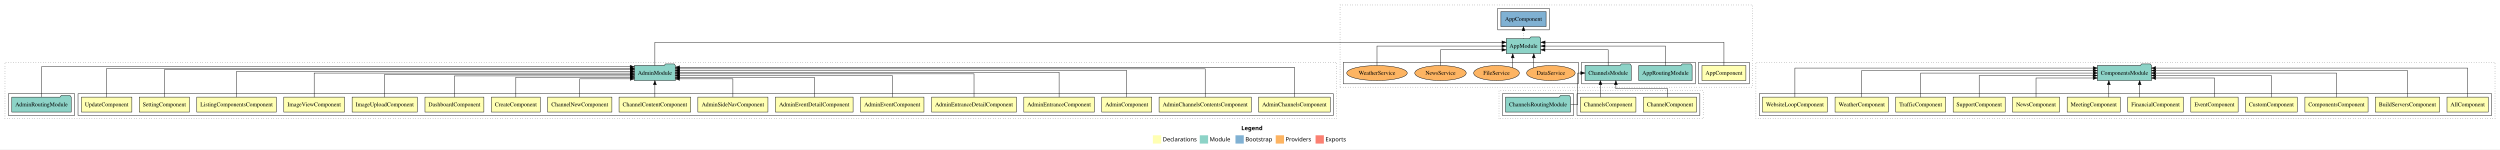
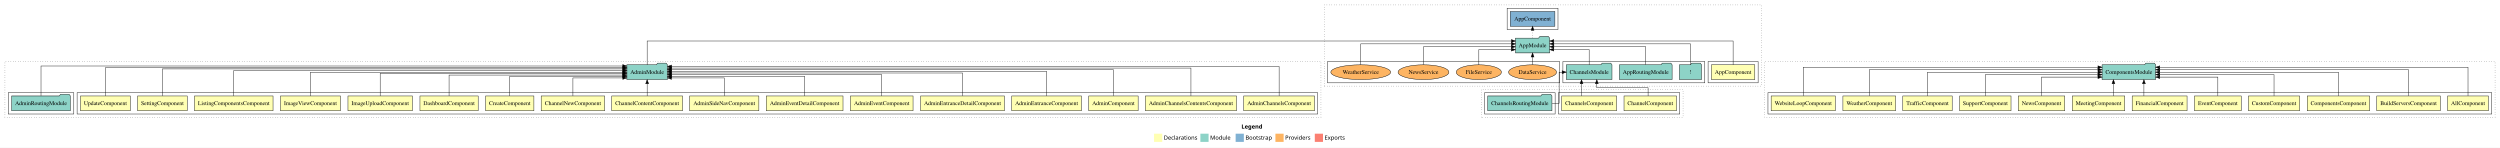
- <svg xmlns="http://www.w3.org/2000/svg" width="6024pt" height="360pt" viewBox="0.00 0.00 6024.00 360.00">
+ <svg xmlns="http://www.w3.org/2000/svg" width="6096pt" height="360pt" viewBox="0.00 0.00 6096.00 360.00">
  <g id="graph0" class="graph" transform="scale(1 1) rotate(0) translate(4 356)">
-     <polygon fill="#ffffff" stroke="transparent" points="-4,4 -4,-356 6020,-356 6020,4 -4,4" />
-     <text text-anchor="start" x="2987.009" y="-42.4" font-family="sans-serif" font-weight="bold" font-size="14.00" fill="#000000">Legend</text>
-     <polygon fill="#ffffb3" stroke="transparent" points="2774,-10 2774,-30 2794,-30 2794,-10 2774,-10" />
-     <text text-anchor="start" x="2797.629" y="-15.4" font-family="sans-serif" font-size="14.00" fill="#000000">  Declarations</text>
-     <polygon fill="#8dd3c7" stroke="transparent" points="2887,-10 2887,-30 2907,-30 2907,-10 2887,-10" />
-     <text text-anchor="start" x="2910.725" y="-15.4" font-family="sans-serif" font-size="14.00" fill="#000000">  Module</text>
-     <polygon fill="#80b1d3" stroke="transparent" points="2973,-10 2973,-30 2993,-30 2993,-10 2973,-10" />
-     <text text-anchor="start" x="2996.781" y="-15.4" font-family="sans-serif" font-size="14.00" fill="#000000">  Bootstrap</text>
-     <polygon fill="#fdb462" stroke="transparent" points="3070,-10 3070,-30 3090,-30 3090,-10 3070,-10" />
-     <text text-anchor="start" x="3093.673" y="-15.4" font-family="sans-serif" font-size="14.00" fill="#000000">  Providers</text>
-     <polygon fill="#fb8072" stroke="transparent" points="3166,-10 3166,-30 3186,-30 3186,-10 3166,-10" />
-     <text text-anchor="start" x="3189.726" y="-15.4" font-family="sans-serif" font-size="14.00" fill="#000000">  Exports</text>
+     <polygon fill="#ffffff" stroke="transparent" points="-4,4 -4,-356 6092,-356 6092,4 -4,4" />
+     <text text-anchor="start" x="3023.009" y="-42.4" font-family="sans-serif" font-weight="bold" font-size="14.00" fill="#000000">Legend</text>
+     <polygon fill="#ffffb3" stroke="transparent" points="2810,-10 2810,-30 2830,-30 2830,-10 2810,-10" />
+     <text text-anchor="start" x="2833.629" y="-15.4" font-family="sans-serif" font-size="14.00" fill="#000000">  Declarations</text>
+     <polygon fill="#8dd3c7" stroke="transparent" points="2923,-10 2923,-30 2943,-30 2943,-10 2923,-10" />
+     <text text-anchor="start" x="2946.725" y="-15.4" font-family="sans-serif" font-size="14.00" fill="#000000">  Module</text>
+     <polygon fill="#80b1d3" stroke="transparent" points="3009,-10 3009,-30 3029,-30 3029,-10 3009,-10" />
+     <text text-anchor="start" x="3032.781" y="-15.4" font-family="sans-serif" font-size="14.00" fill="#000000">  Bootstrap</text>
+     <polygon fill="#fdb462" stroke="transparent" points="3106,-10 3106,-30 3126,-30 3126,-10 3106,-10" />
+     <text text-anchor="start" x="3129.673" y="-15.4" font-family="sans-serif" font-size="14.00" fill="#000000">  Providers</text>
+     <polygon fill="#fb8072" stroke="transparent" points="3202,-10 3202,-30 3222,-30 3222,-10 3202,-10" />
+     <text text-anchor="start" x="3225.726" y="-15.4" font-family="sans-serif" font-size="14.00" fill="#000000">  Exports</text>
    <g id="clust1" class="cluster">
      <polygon fill="none" stroke="#000000" stroke-dasharray="1,5" points="8,-70 8,-206 3217,-206 3217,-70 8,-70" />
    </g>
    <g id="clust2" class="cluster">
      <polygon fill="none" stroke="#000000" points="184,-78 184,-130 3209,-130 3209,-78 184,-78" />
    </g>
    <g id="clust20" class="cluster">
      <polygon fill="none" stroke="#000000" points="16,-78 16,-130 176,-130 176,-78 16,-78" />
    </g>
    <g id="clust30" class="cluster">
-       <polygon fill="none" stroke="#000000" stroke-dasharray="1,5" points="3225,-146 3225,-344 4219,-344 4219,-146 3225,-146" />
+       <polygon fill="none" stroke="#000000" stroke-dasharray="1,5" points="3225,-146 3225,-344 4291,-344 4291,-146 3225,-146" />
    </g>
    <g id="clust31" class="cluster">
-       <polygon fill="none" stroke="#000000" points="4089,-154 4089,-206 4211,-206 4211,-154 4089,-154" />
+       <polygon fill="none" stroke="#000000" points="4161,-154 4161,-206 4283,-206 4283,-154 4161,-154" />
    </g>
    <g id="clust33" class="cluster">
-       <polygon fill="none" stroke="#000000" points="3807,-154 3807,-206 4081,-206 4081,-154 3807,-154" />
+       <polygon fill="none" stroke="#000000" points="3807,-154 3807,-206 4153,-206 4153,-154 3807,-154" />
    </g>
    <g id="clust35" class="cluster">
-       <polygon fill="none" stroke="#000000" points="3605,-284 3605,-336 3729,-336 3729,-284 3605,-284" />
+       <polygon fill="none" stroke="#000000" points="3671,-284 3671,-336 3795,-336 3795,-284 3671,-284" />
    </g>
    <g id="clust36" class="cluster">
      <polygon fill="none" stroke="#000000" points="3233,-154 3233,-206 3799,-206 3799,-154 3233,-154" />
    </g>
    <g id="clust43" class="cluster">
      <polygon fill="none" stroke="#000000" stroke-dasharray="1,5" points="3608,-70 3608,-138 4100,-138 4100,-70 3608,-70" />
    </g>
    <g id="clust44" class="cluster">
      <polygon fill="none" stroke="#000000" points="3796,-78 3796,-130 4092,-130 4092,-78 3796,-78" />
    </g>
    <g id="clust47" class="cluster">
      <polygon fill="none" stroke="#000000" points="3616,-78 3616,-130 3788,-130 3788,-78 3616,-78" />
    </g>
    <g id="clust57" class="cluster">
-       <polygon fill="none" stroke="#000000" stroke-dasharray="1,5" points="4227,-70 4227,-206 6008,-206 6008,-70 4227,-70" />
+       <polygon fill="none" stroke="#000000" stroke-dasharray="1,5" points="4299,-70 4299,-206 6080,-206 6080,-70 4299,-70" />
    </g>
    <g id="clust58" class="cluster">
-       <polygon fill="none" stroke="#000000" points="4235,-78 4235,-130 6000,-130 6000,-78 4235,-78" />
+       <polygon fill="none" stroke="#000000" points="4307,-78 4307,-130 6072,-130 6072,-78 4307,-78" />
    </g>
    <g id="node1" class="node">
      <polygon fill="#ffffb3" stroke="#000000" points="3201.322,-122 3028.678,-122 3028.678,-86 3201.322,-86 3201.322,-122" />
      <text text-anchor="middle" x="3115" y="-99.8" font-family="Times,serif" font-size="14.00" fill="#000000">AdminChannelsComponent</text>
    </g>
    <g id="node18" class="node">
      <polygon fill="#8dd3c7" stroke="#000000" points="1623.439,-198 1620.439,-202 1599.439,-202 1596.439,-198 1524.561,-198 1524.561,-162 1623.439,-162 1623.439,-198" />
      <text text-anchor="middle" x="1574" y="-175.8" font-family="Times,serif" font-size="14.00" fill="#000000">AdminModule</text>
    </g>
    <g id="edge1" class="edge">
      <path fill="none" stroke="#000000" d="M3115,-122.213C3115,-148.511 3115,-194 3115,-194 3115,-194 1633.526,-194 1633.526,-194" />
      <polygon fill="#000000" stroke="#000000" points="1633.526,-190.5 1623.526,-194 1633.526,-197.5 1633.526,-190.5" />
    </g>
    <g id="node2" class="node">
      <polygon fill="#ffffb3" stroke="#000000" points="3011.098,-122 2788.902,-122 2788.902,-86 3011.098,-86 3011.098,-122" />
      <text text-anchor="middle" x="2900" y="-99.8" font-family="Times,serif" font-size="14.00" fill="#000000">AdminChannelsContentsComponent</text>
    </g>
    <g id="edge2" class="edge">
      <path fill="none" stroke="#000000" d="M2900,-122.238C2900,-147.483 2900,-190 2900,-190 2900,-190 1633.561,-190 1633.561,-190" />
      <polygon fill="#000000" stroke="#000000" points="1633.561,-186.5 1623.561,-190 1633.561,-193.5 1633.561,-186.5" />
    </g>
    <g id="node3" class="node">
      <polygon fill="#ffffb3" stroke="#000000" points="2771.22,-122 2650.78,-122 2650.78,-86 2771.22,-86 2771.22,-122" />
      <text text-anchor="middle" x="2711" y="-99.8" font-family="Times,serif" font-size="14.00" fill="#000000">AdminComponent</text>
    </g>
    <g id="edge3" class="edge">
      <path fill="none" stroke="#000000" d="M2711,-122.198C2711,-146.356 2711,-186 2711,-186 2711,-186 1633.22,-186 1633.22,-186" />
      <polygon fill="#000000" stroke="#000000" points="1633.22,-182.5 1623.22,-186 1633.22,-189.5 1633.22,-182.5" />
    </g>
    <g id="node4" class="node">
      <polygon fill="#ffffb3" stroke="#000000" points="2632.968,-122 2463.032,-122 2463.032,-86 2632.968,-86 2632.968,-122" />
      <text text-anchor="middle" x="2548" y="-99.8" font-family="Times,serif" font-size="14.00" fill="#000000">AdminEntranceComponent</text>
    </g>
    <g id="edge4" class="edge">
      <path fill="none" stroke="#000000" d="M2548,-122.091C2548,-145.133 2548,-182 2548,-182 2548,-182 1633.304,-182 1633.304,-182" />
      <polygon fill="#000000" stroke="#000000" points="1633.304,-178.5 1623.304,-182 1633.303,-185.5 1633.304,-178.5" />
    </g>
    <g id="node5" class="node">
      <polygon fill="#ffffb3" stroke="#000000" points="2445.175,-122 2240.825,-122 2240.825,-86 2445.175,-86 2445.175,-122" />
      <text text-anchor="middle" x="2343" y="-99.8" font-family="Times,serif" font-size="14.00" fill="#000000">AdminEntranceDetailComponent</text>
    </g>
    <g id="edge5" class="edge">
      <path fill="none" stroke="#000000" d="M2343,-122.292C2343,-144.206 2343,-178 2343,-178 2343,-178 1633.274,-178 1633.274,-178" />
      <polygon fill="#000000" stroke="#000000" points="1633.274,-174.5 1623.274,-178 1633.274,-181.5 1633.274,-174.5" />
    </g>
    <g id="node6" class="node">
      <polygon fill="#ffffb3" stroke="#000000" points="2222.378,-122 2069.622,-122 2069.622,-86 2222.378,-86 2222.378,-122" />
      <text text-anchor="middle" x="2146" y="-99.8" font-family="Times,serif" font-size="14.00" fill="#000000">AdminEventComponent</text>
    </g>
    <g id="edge6" class="edge">
      <path fill="none" stroke="#000000" d="M2146,-122.027C2146,-142.767 2146,-174 2146,-174 2146,-174 1633.264,-174 1633.264,-174" />
      <polygon fill="#000000" stroke="#000000" points="1633.264,-170.5 1623.264,-174 1633.263,-177.5 1633.264,-170.5" />
    </g>
    <g id="node7" class="node">
      <polygon fill="#ffffb3" stroke="#000000" points="2051.586,-122 1864.414,-122 1864.414,-86 2051.586,-86 2051.586,-122" />
      <text text-anchor="middle" x="1958" y="-99.8" font-family="Times,serif" font-size="14.00" fill="#000000">AdminEventDetailComponent</text>
    </g>
    <g id="edge7" class="edge">
      <path fill="none" stroke="#000000" d="M1958,-122.035C1958,-141.576 1958,-170 1958,-170 1958,-170 1633.415,-170 1633.415,-170" />
      <polygon fill="#000000" stroke="#000000" points="1633.415,-166.5 1623.415,-170 1633.415,-173.5 1633.415,-166.5" />
    </g>
    <g id="node8" class="node">
      <polygon fill="#ffffb3" stroke="#000000" points="1846.43,-122 1677.57,-122 1677.57,-86 1846.43,-86 1846.43,-122" />
      <text text-anchor="middle" x="1762" y="-99.8" font-family="Times,serif" font-size="14.00" fill="#000000">AdminSideNavComponent</text>
    </g>
    <g id="edge8" class="edge">
      <path fill="none" stroke="#000000" d="M1762,-122.267C1762,-140.555 1762,-166 1762,-166 1762,-166 1633.395,-166 1633.395,-166" />
      <polygon fill="#000000" stroke="#000000" points="1633.395,-162.5 1623.395,-166 1633.395,-169.5 1633.395,-162.5" />
    </g>
    <g id="node9" class="node">
      <polygon fill="#ffffb3" stroke="#000000" points="1660.322,-122 1487.678,-122 1487.678,-86 1660.322,-86 1660.322,-122" />
      <text text-anchor="middle" x="1574" y="-99.8" font-family="Times,serif" font-size="14.00" fill="#000000">ChannelContentComponent</text>
    </g>
    <g id="edge9" class="edge">
      <path fill="none" stroke="#000000" d="M1574,-122.011C1574,-122.011 1574,-151.855 1574,-151.855" />
      <polygon fill="#000000" stroke="#000000" points="1570.5,-151.855 1574,-161.855 1577.5,-151.855 1570.5,-151.855" />
    </g>
    <g id="node10" class="node">
      <polygon fill="#ffffb3" stroke="#000000" points="1470.417,-122 1315.583,-122 1315.583,-86 1470.417,-86 1470.417,-122" />
      <text text-anchor="middle" x="1393" y="-99.8" font-family="Times,serif" font-size="14.00" fill="#000000">ChannelNewComponent</text>
    </g>
    <g id="edge10" class="edge">
      <path fill="none" stroke="#000000" d="M1393,-122.267C1393,-140.555 1393,-166 1393,-166 1393,-166 1514.541,-166 1514.541,-166" />
      <polygon fill="#000000" stroke="#000000" points="1514.541,-169.5 1524.541,-166 1514.541,-162.5 1514.541,-169.5" />
    </g>
    <g id="node11" class="node">
      <polygon fill="#ffffb3" stroke="#000000" points="1297.864,-122 1180.136,-122 1180.136,-86 1297.864,-86 1297.864,-122" />
      <text text-anchor="middle" x="1239" y="-99.8" font-family="Times,serif" font-size="14.00" fill="#000000">CreateComponent</text>
    </g>
    <g id="edge11" class="edge">
      <path fill="none" stroke="#000000" d="M1239,-122.035C1239,-141.576 1239,-170 1239,-170 1239,-170 1514.57,-170 1514.57,-170" />
      <polygon fill="#000000" stroke="#000000" points="1514.57,-173.5 1524.57,-170 1514.57,-166.5 1514.57,-173.5" />
    </g>
    <g id="node12" class="node">
      <polygon fill="#ffffb3" stroke="#000000" points="1161.973,-122 1020.027,-122 1020.027,-86 1161.973,-86 1161.973,-122" />
      <text text-anchor="middle" x="1091" y="-99.8" font-family="Times,serif" font-size="14.00" fill="#000000">DashboardComponent</text>
    </g>
    <g id="edge12" class="edge">
      <path fill="none" stroke="#000000" d="M1091,-122.129C1091,-142.572 1091,-173 1091,-173 1091,-173 1514.58,-173 1514.58,-173" />
      <polygon fill="#000000" stroke="#000000" points="1514.58,-176.5 1524.58,-173 1514.58,-169.5 1514.58,-176.5" />
    </g>
    <g id="node13" class="node">
      <polygon fill="#ffffb3" stroke="#000000" points="1001.525,-122 844.475,-122 844.475,-86 1001.525,-86 1001.525,-122" />
      <text text-anchor="middle" x="923" y="-99.8" font-family="Times,serif" font-size="14.00" fill="#000000">ImageUploadComponent</text>
    </g>
    <g id="edge13" class="edge">
      <path fill="none" stroke="#000000" d="M923,-122.045C923,-143.662 923,-177 923,-177 923,-177 1514.535,-177 1514.535,-177" />
      <polygon fill="#000000" stroke="#000000" points="1514.535,-180.5 1524.535,-177 1514.535,-173.5 1514.535,-180.5" />
    </g>
    <g id="node14" class="node">
      <polygon fill="#ffffb3" stroke="#000000" points="826.132,-122 679.868,-122 679.868,-86 826.132,-86 826.132,-122" />
      <text text-anchor="middle" x="753" y="-99.8" font-family="Times,serif" font-size="14.00" fill="#000000">ImageViewComponent</text>
    </g>
    <g id="edge14" class="edge">
      <path fill="none" stroke="#000000" d="M753,-122.011C753,-144.485 753,-180 753,-180 753,-180 1514.492,-180 1514.492,-180" />
      <polygon fill="#000000" stroke="#000000" points="1514.492,-183.5 1524.492,-180 1514.492,-176.5 1514.492,-183.5" />
    </g>
    <g id="node15" class="node">
      <polygon fill="#ffffb3" stroke="#000000" points="661.779,-122 470.221,-122 470.221,-86 661.779,-86 661.779,-122" />
      <text text-anchor="middle" x="566" y="-99.8" font-family="Times,serif" font-size="14.00" fill="#000000">ListingComponentsComponent</text>
    </g>
    <g id="edge15" class="edge">
      <path fill="none" stroke="#000000" d="M566,-122.153C566,-145.757 566,-184 566,-184 566,-184 1514.7,-184 1514.7,-184" />
      <polygon fill="#000000" stroke="#000000" points="1514.7,-187.5 1524.7,-184 1514.7,-180.5 1514.7,-187.5" />
    </g>
    <g id="node16" class="node">
      <polygon fill="#ffffb3" stroke="#000000" points="452.501,-122 331.499,-122 331.499,-86 452.501,-86 452.501,-122" />
      <text text-anchor="middle" x="392" y="-99.8" font-family="Times,serif" font-size="14.00" fill="#000000">SettingComponent</text>
    </g>
    <g id="edge16" class="edge">
      <path fill="none" stroke="#000000" d="M392,-122.227C392,-146.932 392,-188 392,-188 392,-188 1514.716,-188 1514.716,-188" />
      <polygon fill="#000000" stroke="#000000" points="1514.716,-191.5 1524.716,-188 1514.716,-184.5 1514.716,-191.5" />
    </g>
    <g id="node17" class="node">
      <polygon fill="#ffffb3" stroke="#000000" points="313.759,-122 192.241,-122 192.241,-86 313.759,-86 313.759,-122" />
      <text text-anchor="middle" x="253" y="-99.8" font-family="Times,serif" font-size="14.00" fill="#000000">UpdateComponent</text>
    </g>
    <g id="edge17" class="edge">
      <path fill="none" stroke="#000000" d="M253,-122.026C253,-147.509 253,-191 253,-191 253,-191 1514.626,-191 1514.626,-191" />
      <polygon fill="#000000" stroke="#000000" points="1514.626,-194.5 1524.626,-191 1514.626,-187.5 1514.626,-194.5" />
    </g>
    <g id="node21" class="node">
-       <polygon fill="#8dd3c7" stroke="#000000" points="3708.657,-263 3705.657,-267 3684.657,-267 3681.657,-263 3625.343,-263 3625.343,-227 3708.657,-227 3708.657,-263" />
-       <text text-anchor="middle" x="3667" y="-240.8" font-family="Times,serif" font-size="14.00" fill="#000000">AppModule</text>
-     </g>
-     <g id="edge20" class="edge">
-       <path fill="none" stroke="#000000" d="M1574,-198.292C1574,-220.206 1574,-254 1574,-254 1574,-254 3615.191,-254 3615.191,-254" />
-       <polygon fill="#000000" stroke="#000000" points="3615.192,-257.5 3625.191,-254 3615.191,-250.5 3615.192,-257.5" />
+       <polygon fill="#8dd3c7" stroke="#000000" points="3774.657,-263 3771.657,-267 3750.657,-267 3747.657,-263 3691.343,-263 3691.343,-227 3774.657,-227 3774.657,-263" />
+       <text text-anchor="middle" x="3733" y="-240.8" font-family="Times,serif" font-size="14.00" fill="#000000">AppModule</text>
+     </g>
+     <g id="edge21" class="edge">
+       <path fill="none" stroke="#000000" d="M1574,-198.011C1574,-220.485 1574,-256 1574,-256 1574,-256 3681.321,-256 3681.321,-256" />
+       <polygon fill="#000000" stroke="#000000" points="3681.321,-259.5 3691.321,-256 3681.321,-252.5 3681.321,-259.5" />
    </g>
    <g id="node19" class="node">
      <polygon fill="#8dd3c7" stroke="#000000" points="167.556,-122 164.556,-126 143.556,-126 140.556,-122 24.444,-122 24.444,-86 167.556,-86 167.556,-122" />
      <text text-anchor="middle" x="96" y="-99.8" font-family="Times,serif" font-size="14.00" fill="#000000">AdminRoutingModule</text>
    </g>
    <g id="edge18" class="edge">
      <path fill="none" stroke="#000000" d="M96,-122.415C96,-149.006 96,-195 96,-195 96,-195 1514.402,-195 1514.402,-195" />
      <polygon fill="#000000" stroke="#000000" points="1514.402,-198.5 1524.402,-195 1514.402,-191.5 1514.402,-198.5" />
    </g>
    <g id="node20" class="node">
-       <polygon fill="#ffffb3" stroke="#000000" points="4202.94,-198 4097.06,-198 4097.06,-162 4202.94,-162 4202.94,-198" />
-       <text text-anchor="middle" x="4150" y="-175.8" font-family="Times,serif" font-size="14.00" fill="#000000">AppComponent</text>
+       <polygon fill="#ffffb3" stroke="#000000" points="4274.94,-198 4169.06,-198 4169.06,-162 4274.94,-162 4274.94,-198" />
+       <text text-anchor="middle" x="4222" y="-175.8" font-family="Times,serif" font-size="14.00" fill="#000000">AppComponent</text>
    </g>
    <g id="edge19" class="edge">
-       <path fill="none" stroke="#000000" d="M4150,-198.292C4150,-220.206 4150,-254 4150,-254 4150,-254 3719.018,-254 3719.018,-254" />
-       <polygon fill="#000000" stroke="#000000" points="3719.018,-250.5 3709.018,-254 3719.018,-257.5 3719.018,-250.5" />
-     </g>
-     <g id="node24" class="node">
-       <polygon fill="#80b1d3" stroke="#000000" points="3721.439,-328 3612.561,-328 3612.561,-292 3721.439,-292 3721.439,-328" />
-       <text text-anchor="middle" x="3667" y="-305.8" font-family="Times,serif" font-size="14.00" fill="#000000">AppComponent </text>
-     </g>
-     <g id="edge23" class="edge">
-       <path fill="none" stroke="#000000" stroke-dasharray="1,5" d="M3667,-263.106C3667,-263.106 3667,-281.991 3667,-281.991" />
-       <polygon fill="#000000" stroke="#000000" points="3663.5,-281.991 3667,-291.991 3670.5,-281.991 3663.5,-281.991" />
+       <path fill="none" stroke="#000000" d="M4222,-198.011C4222,-220.485 4222,-256 4222,-256 4222,-256 3784.692,-256 3784.692,-256" />
+       <polygon fill="#000000" stroke="#000000" points="3784.692,-252.5 3774.692,-256 3784.692,-259.5 3784.692,-252.5" />
+     </g>
+     <g id="node25" class="node">
+       <polygon fill="#80b1d3" stroke="#000000" points="3787.439,-328 3678.561,-328 3678.561,-292 3787.439,-292 3787.439,-328" />
+       <text text-anchor="middle" x="3733" y="-305.8" font-family="Times,serif" font-size="14.00" fill="#000000">AppComponent </text>
+     </g>
+     <g id="edge24" class="edge">
+       <path fill="none" stroke="#000000" stroke-dasharray="1,5" d="M3733,-263.106C3733,-263.106 3733,-281.991 3733,-281.991" />
+       <polygon fill="#000000" stroke="#000000" points="3729.5,-281.991 3733,-291.991 3736.5,-281.991 3729.5,-281.991" />
    </g>
    <g id="node22" class="node">
+       <polygon fill="#8dd3c7" stroke="#000000" points="4145,-198 4142,-202 4121,-202 4118,-198 4091,-198 4091,-162 4145,-162 4145,-198" />
+       <text text-anchor="middle" x="4118" y="-175.8" font-family="Times,serif" font-size="14.00" fill="#000000">!</text>
+     </g>
+     <g id="edge20" class="edge">
+       <path fill="none" stroke="#000000" d="M4118,-198.129C4118,-218.572 4118,-249 4118,-249 4118,-249 3784.935,-249 3784.935,-249" />
+       <polygon fill="#000000" stroke="#000000" points="3784.935,-245.5 3774.935,-249 3784.935,-252.5 3784.935,-245.5" />
+     </g>
+     <g id="node23" class="node">
      <polygon fill="#8dd3c7" stroke="#000000" points="4073.274,-198 4070.274,-202 4049.274,-202 4046.274,-198 3944.726,-198 3944.726,-162 4073.274,-162 4073.274,-198" />
      <text text-anchor="middle" x="4009" y="-175.8" font-family="Times,serif" font-size="14.00" fill="#000000">AppRoutingModule</text>
    </g>
-     <g id="edge21" class="edge">
-       <path fill="none" stroke="#000000" d="M4009,-198.106C4009,-217.339 4009,-245 4009,-245 4009,-245 3718.936,-245 3718.936,-245" />
-       <polygon fill="#000000" stroke="#000000" points="3718.936,-241.5 3708.936,-245 3718.936,-248.5 3718.936,-241.5" />
-     </g>
-     <g id="node23" class="node">
+     <g id="edge22" class="edge">
+       <path fill="none" stroke="#000000" d="M4009,-198.267C4009,-216.555 4009,-242 4009,-242 4009,-242 3784.919,-242 3784.919,-242" />
+       <polygon fill="#000000" stroke="#000000" points="3784.919,-238.5 3774.919,-242 3784.918,-245.5 3784.919,-238.5" />
+     </g>
+     <g id="node24" class="node">
      <polygon fill="#8dd3c7" stroke="#000000" points="3926.651,-198 3923.651,-202 3902.651,-202 3899.651,-198 3815.349,-198 3815.349,-162 3926.651,-162 3926.651,-198" />
      <text text-anchor="middle" x="3871" y="-175.8" font-family="Times,serif" font-size="14.00" fill="#000000">ChannelsModule</text>
    </g>
-     <g id="edge22" class="edge">
-       <path fill="none" stroke="#000000" d="M3871,-198.027C3871,-214.398 3871,-236 3871,-236 3871,-236 3718.775,-236 3718.775,-236" />
-       <polygon fill="#000000" stroke="#000000" points="3718.775,-232.5 3708.775,-236 3718.775,-239.5 3718.775,-232.5" />
-     </g>
-     <g id="node25" class="node">
+     <g id="edge23" class="edge">
+       <path fill="none" stroke="#000000" d="M3871,-198.009C3871,-214.049 3871,-235 3871,-235 3871,-235 3784.779,-235 3784.779,-235" />
+       <polygon fill="#000000" stroke="#000000" points="3784.779,-231.5 3774.779,-235 3784.779,-238.5 3784.779,-231.5" />
+     </g>
+     <g id="node26" class="node">
      <ellipse fill="#fdb462" stroke="#000000" cx="3733" cy="-180" rx="58.441" ry="18" />
      <text text-anchor="middle" x="3733" y="-175.8" font-family="Times,serif" font-size="14.00" fill="#000000">DataService</text>
    </g>
-     <g id="edge24" class="edge">
-       <path fill="none" stroke="#000000" d="M3691.804,-192.842C3691.804,-192.842 3691.804,-216.523 3691.804,-216.523" />
-       <polygon fill="#000000" stroke="#000000" points="3688.304,-216.523 3691.804,-226.523 3695.304,-216.523 3688.304,-216.523" />
-     </g>
-     <g id="node26" class="node">
+     <g id="edge25" class="edge">
+       <path fill="none" stroke="#000000" d="M3733,-198.106C3733,-198.106 3733,-216.991 3733,-216.991" />
+       <polygon fill="#000000" stroke="#000000" points="3729.5,-216.991 3733,-226.991 3736.5,-216.991 3729.5,-216.991" />
+     </g>
+     <g id="node27" class="node">
      <ellipse fill="#fdb462" stroke="#000000" cx="3602" cy="-180" rx="55.029" ry="18" />
      <text text-anchor="middle" x="3602" y="-175.8" font-family="Times,serif" font-size="14.00" fill="#000000">FileService</text>
    </g>
-     <g id="edge25" class="edge">
-       <path fill="none" stroke="#000000" d="M3641.093,-192.842C3641.093,-192.842 3641.093,-216.523 3641.093,-216.523" />
-       <polygon fill="#000000" stroke="#000000" points="3637.593,-216.523 3641.093,-226.523 3644.593,-216.523 3637.593,-216.523" />
-     </g>
-     <g id="node27" class="node">
+     <g id="edge26" class="edge">
+       <path fill="none" stroke="#000000" d="M3602,-198.009C3602,-214.049 3602,-235 3602,-235 3602,-235 3681.191,-235 3681.191,-235" />
+       <polygon fill="#000000" stroke="#000000" points="3681.191,-238.5 3691.191,-235 3681.191,-231.5 3681.191,-238.5" />
+     </g>
+     <g id="node28" class="node">
      <ellipse fill="#fdb462" stroke="#000000" cx="3467" cy="-180" rx="61.954" ry="18" />
      <text text-anchor="middle" x="3467" y="-175.8" font-family="Times,serif" font-size="14.00" fill="#000000">NewsService</text>
    </g>
-     <g id="edge26" class="edge">
-       <path fill="none" stroke="#000000" d="M3467,-198.027C3467,-214.398 3467,-236 3467,-236 3467,-236 3615.073,-236 3615.073,-236" />
-       <polygon fill="#000000" stroke="#000000" points="3615.073,-239.5 3625.073,-236 3615.073,-232.5 3615.073,-239.5" />
-     </g>
-     <g id="node28" class="node">
+     <g id="edge27" class="edge">
+       <path fill="none" stroke="#000000" d="M3467,-198.267C3467,-216.555 3467,-242 3467,-242 3467,-242 3681.145,-242 3681.145,-242" />
+       <polygon fill="#000000" stroke="#000000" points="3681.145,-245.5 3691.145,-242 3681.145,-238.5 3681.145,-245.5" />
+     </g>
+     <g id="node29" class="node">
      <ellipse fill="#fdb462" stroke="#000000" cx="3314" cy="-180" rx="72.889" ry="18" />
      <text text-anchor="middle" x="3314" y="-175.8" font-family="Times,serif" font-size="14.00" fill="#000000">WeatherService</text>
    </g>
-     <g id="edge27" class="edge">
-       <path fill="none" stroke="#000000" d="M3314,-198.106C3314,-217.339 3314,-245 3314,-245 3314,-245 3615.12,-245 3615.12,-245" />
-       <polygon fill="#000000" stroke="#000000" points="3615.12,-248.5 3625.12,-245 3615.12,-241.5 3615.12,-248.5" />
-     </g>
-     <g id="node29" class="node">
+     <g id="edge28" class="edge">
+       <path fill="none" stroke="#000000" d="M3314,-198.129C3314,-218.572 3314,-249 3314,-249 3314,-249 3681.293,-249 3681.293,-249" />
+       <polygon fill="#000000" stroke="#000000" points="3681.293,-252.5 3691.293,-249 3681.293,-245.5 3681.293,-252.5" />
+     </g>
+     <g id="node30" class="node">
      <polygon fill="#ffffb3" stroke="#000000" points="4083.989,-122 3956.011,-122 3956.011,-86 4083.989,-86 4083.989,-122" />
      <text text-anchor="middle" x="4020" y="-99.8" font-family="Times,serif" font-size="14.00" fill="#000000">ChannelComponent</text>
    </g>
-     <g id="edge28" class="edge">
+     <g id="edge29" class="edge">
      <path fill="none" stroke="#000000" d="M4014.696,-122.11C4014.696,-131.897 4014.696,-142 4014.696,-142 4014.696,-142 3889.608,-142 3889.608,-142 3889.608,-142 3889.608,-151.89 3889.608,-151.89" />
      <polygon fill="#000000" stroke="#000000" points="3886.109,-151.89 3889.608,-161.89 3893.109,-151.89 3886.109,-151.89" />
    </g>
-     <g id="node30" class="node">
+     <g id="node31" class="node">
      <polygon fill="#ffffb3" stroke="#000000" points="3937.934,-122 3804.066,-122 3804.066,-86 3937.934,-86 3937.934,-122" />
      <text text-anchor="middle" x="3871" y="-99.8" font-family="Times,serif" font-size="14.00" fill="#000000">ChannelsComponent</text>
    </g>
-     <g id="edge29" class="edge">
+     <g id="edge30" class="edge">
      <path fill="none" stroke="#000000" d="M3852.392,-122.011C3852.392,-122.011 3852.392,-151.855 3852.392,-151.855" />
      <polygon fill="#000000" stroke="#000000" points="3848.892,-151.855 3852.392,-161.855 3855.892,-151.855 3848.892,-151.855" />
    </g>
-     <g id="node31" class="node">
+     <g id="node32" class="node">
      <polygon fill="#8dd3c7" stroke="#000000" points="3780.269,-122 3777.269,-126 3756.269,-126 3753.269,-122 3623.731,-122 3623.731,-86 3780.269,-86 3780.269,-122" />
      <text text-anchor="middle" x="3702" y="-99.8" font-family="Times,serif" font-size="14.00" fill="#000000">ChannelsRoutingModule</text>
    </g>
-     <g id="edge30" class="edge">
+     <g id="edge31" class="edge">
      <path fill="none" stroke="#000000" d="M3780.633,-104C3790.796,-104 3797.752,-104 3797.752,-104 3797.752,-104 3797.752,-180 3797.752,-180 3797.752,-180 3805.111,-180 3805.111,-180" />
      <polygon fill="#000000" stroke="#000000" points="3805.111,-183.5 3815.111,-180 3805.111,-176.5 3805.111,-183.5" />
    </g>
-     <g id="node32" class="node">
-       <polygon fill="#ffffb3" stroke="#000000" points="5991.72,-122 5892.28,-122 5892.28,-86 5991.72,-86 5991.72,-122" />
-       <text text-anchor="middle" x="5942" y="-99.8" font-family="Times,serif" font-size="14.00" fill="#000000">AllComponent</text>
+     <g id="node33" class="node">
+       <polygon fill="#ffffb3" stroke="#000000" points="6063.72,-122 5964.28,-122 5964.28,-86 6063.72,-86 6063.72,-122" />
+       <text text-anchor="middle" x="6014" y="-99.8" font-family="Times,serif" font-size="14.00" fill="#000000">AllComponent</text>
+     </g>
+     <g id="node45" class="node">
+       <polygon fill="#8dd3c7" stroke="#000000" points="5252.327,-198 5249.327,-202 5228.327,-202 5225.327,-198 5121.673,-198 5121.673,-162 5252.327,-162 5252.327,-198" />
+       <text text-anchor="middle" x="5187" y="-175.8" font-family="Times,serif" font-size="14.00" fill="#000000">ComponentsModule</text>
+     </g>
+     <g id="edge32" class="edge">
+       <path fill="none" stroke="#000000" d="M6014,-122.234C6014,-148.009 6014,-192 6014,-192 6014,-192 5262.239,-192 5262.239,-192" />
+       <polygon fill="#000000" stroke="#000000" points="5262.239,-188.5 5252.239,-192 5262.239,-195.5 5262.239,-188.5" />
+     </g>
+     <g id="node34" class="node">
+       <polygon fill="#ffffb3" stroke="#000000" points="5946.428,-122 5791.572,-122 5791.572,-86 5946.428,-86 5946.428,-122" />
+       <text text-anchor="middle" x="5869" y="-99.8" font-family="Times,serif" font-size="14.00" fill="#000000">BuildServersComponent</text>
+     </g>
+     <g id="edge33" class="edge">
+       <path fill="none" stroke="#000000" d="M5869,-122.198C5869,-146.356 5869,-186 5869,-186 5869,-186 5262.393,-186 5262.393,-186" />
+       <polygon fill="#000000" stroke="#000000" points="5262.393,-182.5 5252.393,-186 5262.393,-189.5 5262.393,-182.5" />
+     </g>
+     <g id="node35" class="node">
+       <polygon fill="#ffffb3" stroke="#000000" points="5774.109,-122 5621.891,-122 5621.891,-86 5774.109,-86 5774.109,-122" />
+       <text text-anchor="middle" x="5698" y="-99.8" font-family="Times,serif" font-size="14.00" fill="#000000">ComponentsComponent</text>
+     </g>
+     <g id="edge34" class="edge">
+       <path fill="none" stroke="#000000" d="M5698,-122.011C5698,-144.485 5698,-180 5698,-180 5698,-180 5262.238,-180 5262.238,-180" />
+       <polygon fill="#000000" stroke="#000000" points="5262.238,-176.5 5252.238,-180 5262.238,-183.5 5262.238,-176.5" />
+     </g>
+     <g id="node36" class="node">
+       <polygon fill="#ffffb3" stroke="#000000" points="5603.395,-122 5478.605,-122 5478.605,-86 5603.395,-86 5603.395,-122" />
+       <text text-anchor="middle" x="5541" y="-99.8" font-family="Times,serif" font-size="14.00" fill="#000000">CustomComponent</text>
+     </g>
+     <g id="edge35" class="edge">
+       <path fill="none" stroke="#000000" d="M5541,-122.027C5541,-142.767 5541,-174 5541,-174 5541,-174 5262.342,-174 5262.342,-174" />
+       <polygon fill="#000000" stroke="#000000" points="5262.342,-170.5 5252.342,-174 5262.342,-177.5 5262.342,-170.5" />
+     </g>
+     <g id="node37" class="node">
+       <polygon fill="#ffffb3" stroke="#000000" points="5460.99,-122 5347.01,-122 5347.01,-86 5460.99,-86 5460.99,-122" />
+       <text text-anchor="middle" x="5404" y="-99.8" font-family="Times,serif" font-size="14.00" fill="#000000">EventComponent</text>
+     </g>
+     <g id="edge36" class="edge">
+       <path fill="none" stroke="#000000" d="M5404,-122.169C5404,-141.09 5404,-168 5404,-168 5404,-168 5262.401,-168 5262.401,-168" />
+       <polygon fill="#000000" stroke="#000000" points="5262.401,-164.5 5252.401,-168 5262.401,-171.5 5262.401,-164.5" />
+     </g>
+     <g id="node38" class="node">
+       <polygon fill="#ffffb3" stroke="#000000" points="5328.931,-122 5195.069,-122 5195.069,-86 5328.931,-86 5328.931,-122" />
+       <text text-anchor="middle" x="5262" y="-99.8" font-family="Times,serif" font-size="14.00" fill="#000000">FinancialComponent</text>
+     </g>
+     <g id="edge37" class="edge">
+       <path fill="none" stroke="#000000" d="M5223.724,-122.011C5223.724,-122.011 5223.724,-151.855 5223.724,-151.855" />
+       <polygon fill="#000000" stroke="#000000" points="5220.224,-151.855 5223.724,-161.855 5227.224,-151.855 5220.224,-151.855" />
+     </g>
+     <g id="node39" class="node">
+       <polygon fill="#ffffb3" stroke="#000000" points="5176.987,-122 5049.013,-122 5049.013,-86 5176.987,-86 5176.987,-122" />
+       <text text-anchor="middle" x="5113" y="-99.8" font-family="Times,serif" font-size="14.00" fill="#000000">MeetingComponent</text>
+     </g>
+     <g id="edge38" class="edge">
+       <path fill="none" stroke="#000000" d="M5149.415,-122.011C5149.415,-122.011 5149.415,-151.855 5149.415,-151.855" />
+       <polygon fill="#000000" stroke="#000000" points="5145.915,-151.855 5149.415,-161.855 5152.915,-151.855 5145.915,-151.855" />
+     </g>
+     <g id="node40" class="node">
+       <polygon fill="#ffffb3" stroke="#000000" points="5030.705,-122 4917.295,-122 4917.295,-86 5030.705,-86 5030.705,-122" />
+       <text text-anchor="middle" x="4974" y="-99.8" font-family="Times,serif" font-size="14.00" fill="#000000">NewsComponent</text>
+     </g>
+     <g id="edge39" class="edge">
+       <path fill="none" stroke="#000000" d="M4974,-122.169C4974,-141.09 4974,-168 4974,-168 4974,-168 5111.645,-168 5111.645,-168" />
+       <polygon fill="#000000" stroke="#000000" points="5111.645,-171.5 5121.645,-168 5111.645,-164.5 5111.645,-171.5" />
+     </g>
+     <g id="node41" class="node">
+       <polygon fill="#ffffb3" stroke="#000000" points="4899.667,-122 4774.333,-122 4774.333,-86 4899.667,-86 4899.667,-122" />
+       <text text-anchor="middle" x="4837" y="-99.8" font-family="Times,serif" font-size="14.00" fill="#000000">SupportComponent</text>
+     </g>
+     <g id="edge40" class="edge">
+       <path fill="none" stroke="#000000" d="M4837,-122.027C4837,-142.767 4837,-174 4837,-174 4837,-174 5111.578,-174 5111.578,-174" />
+       <polygon fill="#000000" stroke="#000000" points="5111.578,-177.5 5121.578,-174 5111.578,-170.5 5111.578,-177.5" />
+     </g>
+     <g id="node42" class="node">
+       <polygon fill="#ffffb3" stroke="#000000" points="4756.187,-122 4635.813,-122 4635.813,-86 4756.187,-86 4756.187,-122" />
+       <text text-anchor="middle" x="4696" y="-99.8" font-family="Times,serif" font-size="14.00" fill="#000000">TrafficComponent</text>
+     </g>
+     <g id="edge41" class="edge">
+       <path fill="none" stroke="#000000" d="M4696,-122.011C4696,-144.485 4696,-180 4696,-180 4696,-180 5111.799,-180 5111.799,-180" />
+       <polygon fill="#000000" stroke="#000000" points="5111.799,-183.5 5121.799,-180 5111.799,-176.5 5111.799,-183.5" />
+     </g>
+     <g id="node43" class="node">
+       <polygon fill="#ffffb3" stroke="#000000" points="4618.242,-122 4489.758,-122 4489.758,-86 4618.242,-86 4618.242,-122" />
+       <text text-anchor="middle" x="4554" y="-99.8" font-family="Times,serif" font-size="14.00" fill="#000000">WeatherComponent</text>
+     </g>
+     <g id="edge42" class="edge">
+       <path fill="none" stroke="#000000" d="M4554,-122.198C4554,-146.356 4554,-186 4554,-186 4554,-186 5111.642,-186 5111.642,-186" />
+       <polygon fill="#000000" stroke="#000000" points="5111.642,-189.5 5121.642,-186 5111.642,-182.5 5111.642,-189.5" />
    </g>
    <g id="node44" class="node">
-       <polygon fill="#8dd3c7" stroke="#000000" points="5180.327,-198 5177.327,-202 5156.327,-202 5153.327,-198 5049.673,-198 5049.673,-162 5180.327,-162 5180.327,-198" />
-       <text text-anchor="middle" x="5115" y="-175.8" font-family="Times,serif" font-size="14.00" fill="#000000">ComponentsModule</text>
-     </g>
-     <g id="edge31" class="edge">
-       <path fill="none" stroke="#000000" d="M5942,-122.234C5942,-148.009 5942,-192 5942,-192 5942,-192 5190.239,-192 5190.239,-192" />
-       <polygon fill="#000000" stroke="#000000" points="5190.239,-188.5 5180.239,-192 5190.239,-195.5 5190.239,-188.5" />
-     </g>
-     <g id="node33" class="node">
-       <polygon fill="#ffffb3" stroke="#000000" points="5874.428,-122 5719.572,-122 5719.572,-86 5874.428,-86 5874.428,-122" />
-       <text text-anchor="middle" x="5797" y="-99.8" font-family="Times,serif" font-size="14.00" fill="#000000">BuildServersComponent</text>
-     </g>
-     <g id="edge32" class="edge">
-       <path fill="none" stroke="#000000" d="M5797,-122.198C5797,-146.356 5797,-186 5797,-186 5797,-186 5190.393,-186 5190.393,-186" />
-       <polygon fill="#000000" stroke="#000000" points="5190.393,-182.5 5180.393,-186 5190.393,-189.5 5190.393,-182.5" />
-     </g>
-     <g id="node34" class="node">
-       <polygon fill="#ffffb3" stroke="#000000" points="5702.109,-122 5549.891,-122 5549.891,-86 5702.109,-86 5702.109,-122" />
-       <text text-anchor="middle" x="5626" y="-99.8" font-family="Times,serif" font-size="14.00" fill="#000000">ComponentsComponent</text>
-     </g>
-     <g id="edge33" class="edge">
-       <path fill="none" stroke="#000000" d="M5626,-122.011C5626,-144.485 5626,-180 5626,-180 5626,-180 5190.238,-180 5190.238,-180" />
-       <polygon fill="#000000" stroke="#000000" points="5190.238,-176.5 5180.238,-180 5190.238,-183.5 5190.238,-176.5" />
-     </g>
-     <g id="node35" class="node">
-       <polygon fill="#ffffb3" stroke="#000000" points="5531.395,-122 5406.605,-122 5406.605,-86 5531.395,-86 5531.395,-122" />
-       <text text-anchor="middle" x="5469" y="-99.8" font-family="Times,serif" font-size="14.00" fill="#000000">CustomComponent</text>
-     </g>
-     <g id="edge34" class="edge">
-       <path fill="none" stroke="#000000" d="M5469,-122.027C5469,-142.767 5469,-174 5469,-174 5469,-174 5190.342,-174 5190.342,-174" />
-       <polygon fill="#000000" stroke="#000000" points="5190.342,-170.5 5180.342,-174 5190.342,-177.5 5190.342,-170.5" />
-     </g>
-     <g id="node36" class="node">
-       <polygon fill="#ffffb3" stroke="#000000" points="5388.99,-122 5275.01,-122 5275.01,-86 5388.99,-86 5388.99,-122" />
-       <text text-anchor="middle" x="5332" y="-99.8" font-family="Times,serif" font-size="14.00" fill="#000000">EventComponent</text>
-     </g>
-     <g id="edge35" class="edge">
-       <path fill="none" stroke="#000000" d="M5332,-122.169C5332,-141.09 5332,-168 5332,-168 5332,-168 5190.401,-168 5190.401,-168" />
-       <polygon fill="#000000" stroke="#000000" points="5190.401,-164.5 5180.401,-168 5190.401,-171.5 5190.401,-164.5" />
-     </g>
-     <g id="node37" class="node">
-       <polygon fill="#ffffb3" stroke="#000000" points="5256.931,-122 5123.069,-122 5123.069,-86 5256.931,-86 5256.931,-122" />
-       <text text-anchor="middle" x="5190" y="-99.8" font-family="Times,serif" font-size="14.00" fill="#000000">FinancialComponent</text>
-     </g>
-     <g id="edge36" class="edge">
-       <path fill="none" stroke="#000000" d="M5151.724,-122.011C5151.724,-122.011 5151.724,-151.855 5151.724,-151.855" />
-       <polygon fill="#000000" stroke="#000000" points="5148.224,-151.855 5151.724,-161.855 5155.224,-151.855 5148.224,-151.855" />
-     </g>
-     <g id="node38" class="node">
-       <polygon fill="#ffffb3" stroke="#000000" points="5104.987,-122 4977.013,-122 4977.013,-86 5104.987,-86 5104.987,-122" />
-       <text text-anchor="middle" x="5041" y="-99.8" font-family="Times,serif" font-size="14.00" fill="#000000">MeetingComponent</text>
-     </g>
-     <g id="edge37" class="edge">
-       <path fill="none" stroke="#000000" d="M5077.415,-122.011C5077.415,-122.011 5077.415,-151.855 5077.415,-151.855" />
-       <polygon fill="#000000" stroke="#000000" points="5073.915,-151.855 5077.415,-161.855 5080.915,-151.855 5073.915,-151.855" />
-     </g>
-     <g id="node39" class="node">
-       <polygon fill="#ffffb3" stroke="#000000" points="4958.705,-122 4845.295,-122 4845.295,-86 4958.705,-86 4958.705,-122" />
-       <text text-anchor="middle" x="4902" y="-99.8" font-family="Times,serif" font-size="14.00" fill="#000000">NewsComponent</text>
-     </g>
-     <g id="edge38" class="edge">
-       <path fill="none" stroke="#000000" d="M4902,-122.169C4902,-141.09 4902,-168 4902,-168 4902,-168 5039.645,-168 5039.645,-168" />
-       <polygon fill="#000000" stroke="#000000" points="5039.645,-171.5 5049.645,-168 5039.645,-164.5 5039.645,-171.5" />
-     </g>
-     <g id="node40" class="node">
-       <polygon fill="#ffffb3" stroke="#000000" points="4827.667,-122 4702.333,-122 4702.333,-86 4827.667,-86 4827.667,-122" />
-       <text text-anchor="middle" x="4765" y="-99.8" font-family="Times,serif" font-size="14.00" fill="#000000">SupportComponent</text>
-     </g>
-     <g id="edge39" class="edge">
-       <path fill="none" stroke="#000000" d="M4765,-122.027C4765,-142.767 4765,-174 4765,-174 4765,-174 5039.578,-174 5039.578,-174" />
-       <polygon fill="#000000" stroke="#000000" points="5039.578,-177.5 5049.578,-174 5039.578,-170.5 5039.578,-177.5" />
-     </g>
-     <g id="node41" class="node">
-       <polygon fill="#ffffb3" stroke="#000000" points="4684.187,-122 4563.813,-122 4563.813,-86 4684.187,-86 4684.187,-122" />
-       <text text-anchor="middle" x="4624" y="-99.8" font-family="Times,serif" font-size="14.00" fill="#000000">TrafficComponent</text>
-     </g>
-     <g id="edge40" class="edge">
-       <path fill="none" stroke="#000000" d="M4624,-122.011C4624,-144.485 4624,-180 4624,-180 4624,-180 5039.799,-180 5039.799,-180" />
-       <polygon fill="#000000" stroke="#000000" points="5039.799,-183.5 5049.799,-180 5039.799,-176.5 5039.799,-183.5" />
-     </g>
-     <g id="node42" class="node">
-       <polygon fill="#ffffb3" stroke="#000000" points="4546.242,-122 4417.758,-122 4417.758,-86 4546.242,-86 4546.242,-122" />
-       <text text-anchor="middle" x="4482" y="-99.8" font-family="Times,serif" font-size="14.00" fill="#000000">WeatherComponent</text>
-     </g>
-     <g id="edge41" class="edge">
-       <path fill="none" stroke="#000000" d="M4482,-122.198C4482,-146.356 4482,-186 4482,-186 4482,-186 5039.642,-186 5039.642,-186" />
-       <polygon fill="#000000" stroke="#000000" points="5039.642,-189.5 5049.642,-186 5039.642,-182.5 5039.642,-189.5" />
-     </g>
-     <g id="node43" class="node">
-       <polygon fill="#ffffb3" stroke="#000000" points="4399.255,-122 4242.745,-122 4242.745,-86 4399.255,-86 4399.255,-122" />
-       <text text-anchor="middle" x="4321" y="-99.8" font-family="Times,serif" font-size="14.00" fill="#000000">WebsiteLoopComponent</text>
-     </g>
-     <g id="edge42" class="edge">
-       <path fill="none" stroke="#000000" d="M4321,-122.234C4321,-148.009 4321,-192 4321,-192 4321,-192 5039.686,-192 5039.686,-192" />
-       <polygon fill="#000000" stroke="#000000" points="5039.686,-195.5 5049.686,-192 5039.686,-188.5 5039.686,-195.5" />
+       <polygon fill="#ffffb3" stroke="#000000" points="4471.255,-122 4314.745,-122 4314.745,-86 4471.255,-86 4471.255,-122" />
+       <text text-anchor="middle" x="4393" y="-99.8" font-family="Times,serif" font-size="14.00" fill="#000000">WebsiteLoopComponent</text>
+     </g>
+     <g id="edge43" class="edge">
+       <path fill="none" stroke="#000000" d="M4393,-122.234C4393,-148.009 4393,-192 4393,-192 4393,-192 5111.686,-192 5111.686,-192" />
+       <polygon fill="#000000" stroke="#000000" points="5111.686,-195.5 5121.686,-192 5111.686,-188.5 5111.686,-195.5" />
    </g>
  </g>
</svg>
